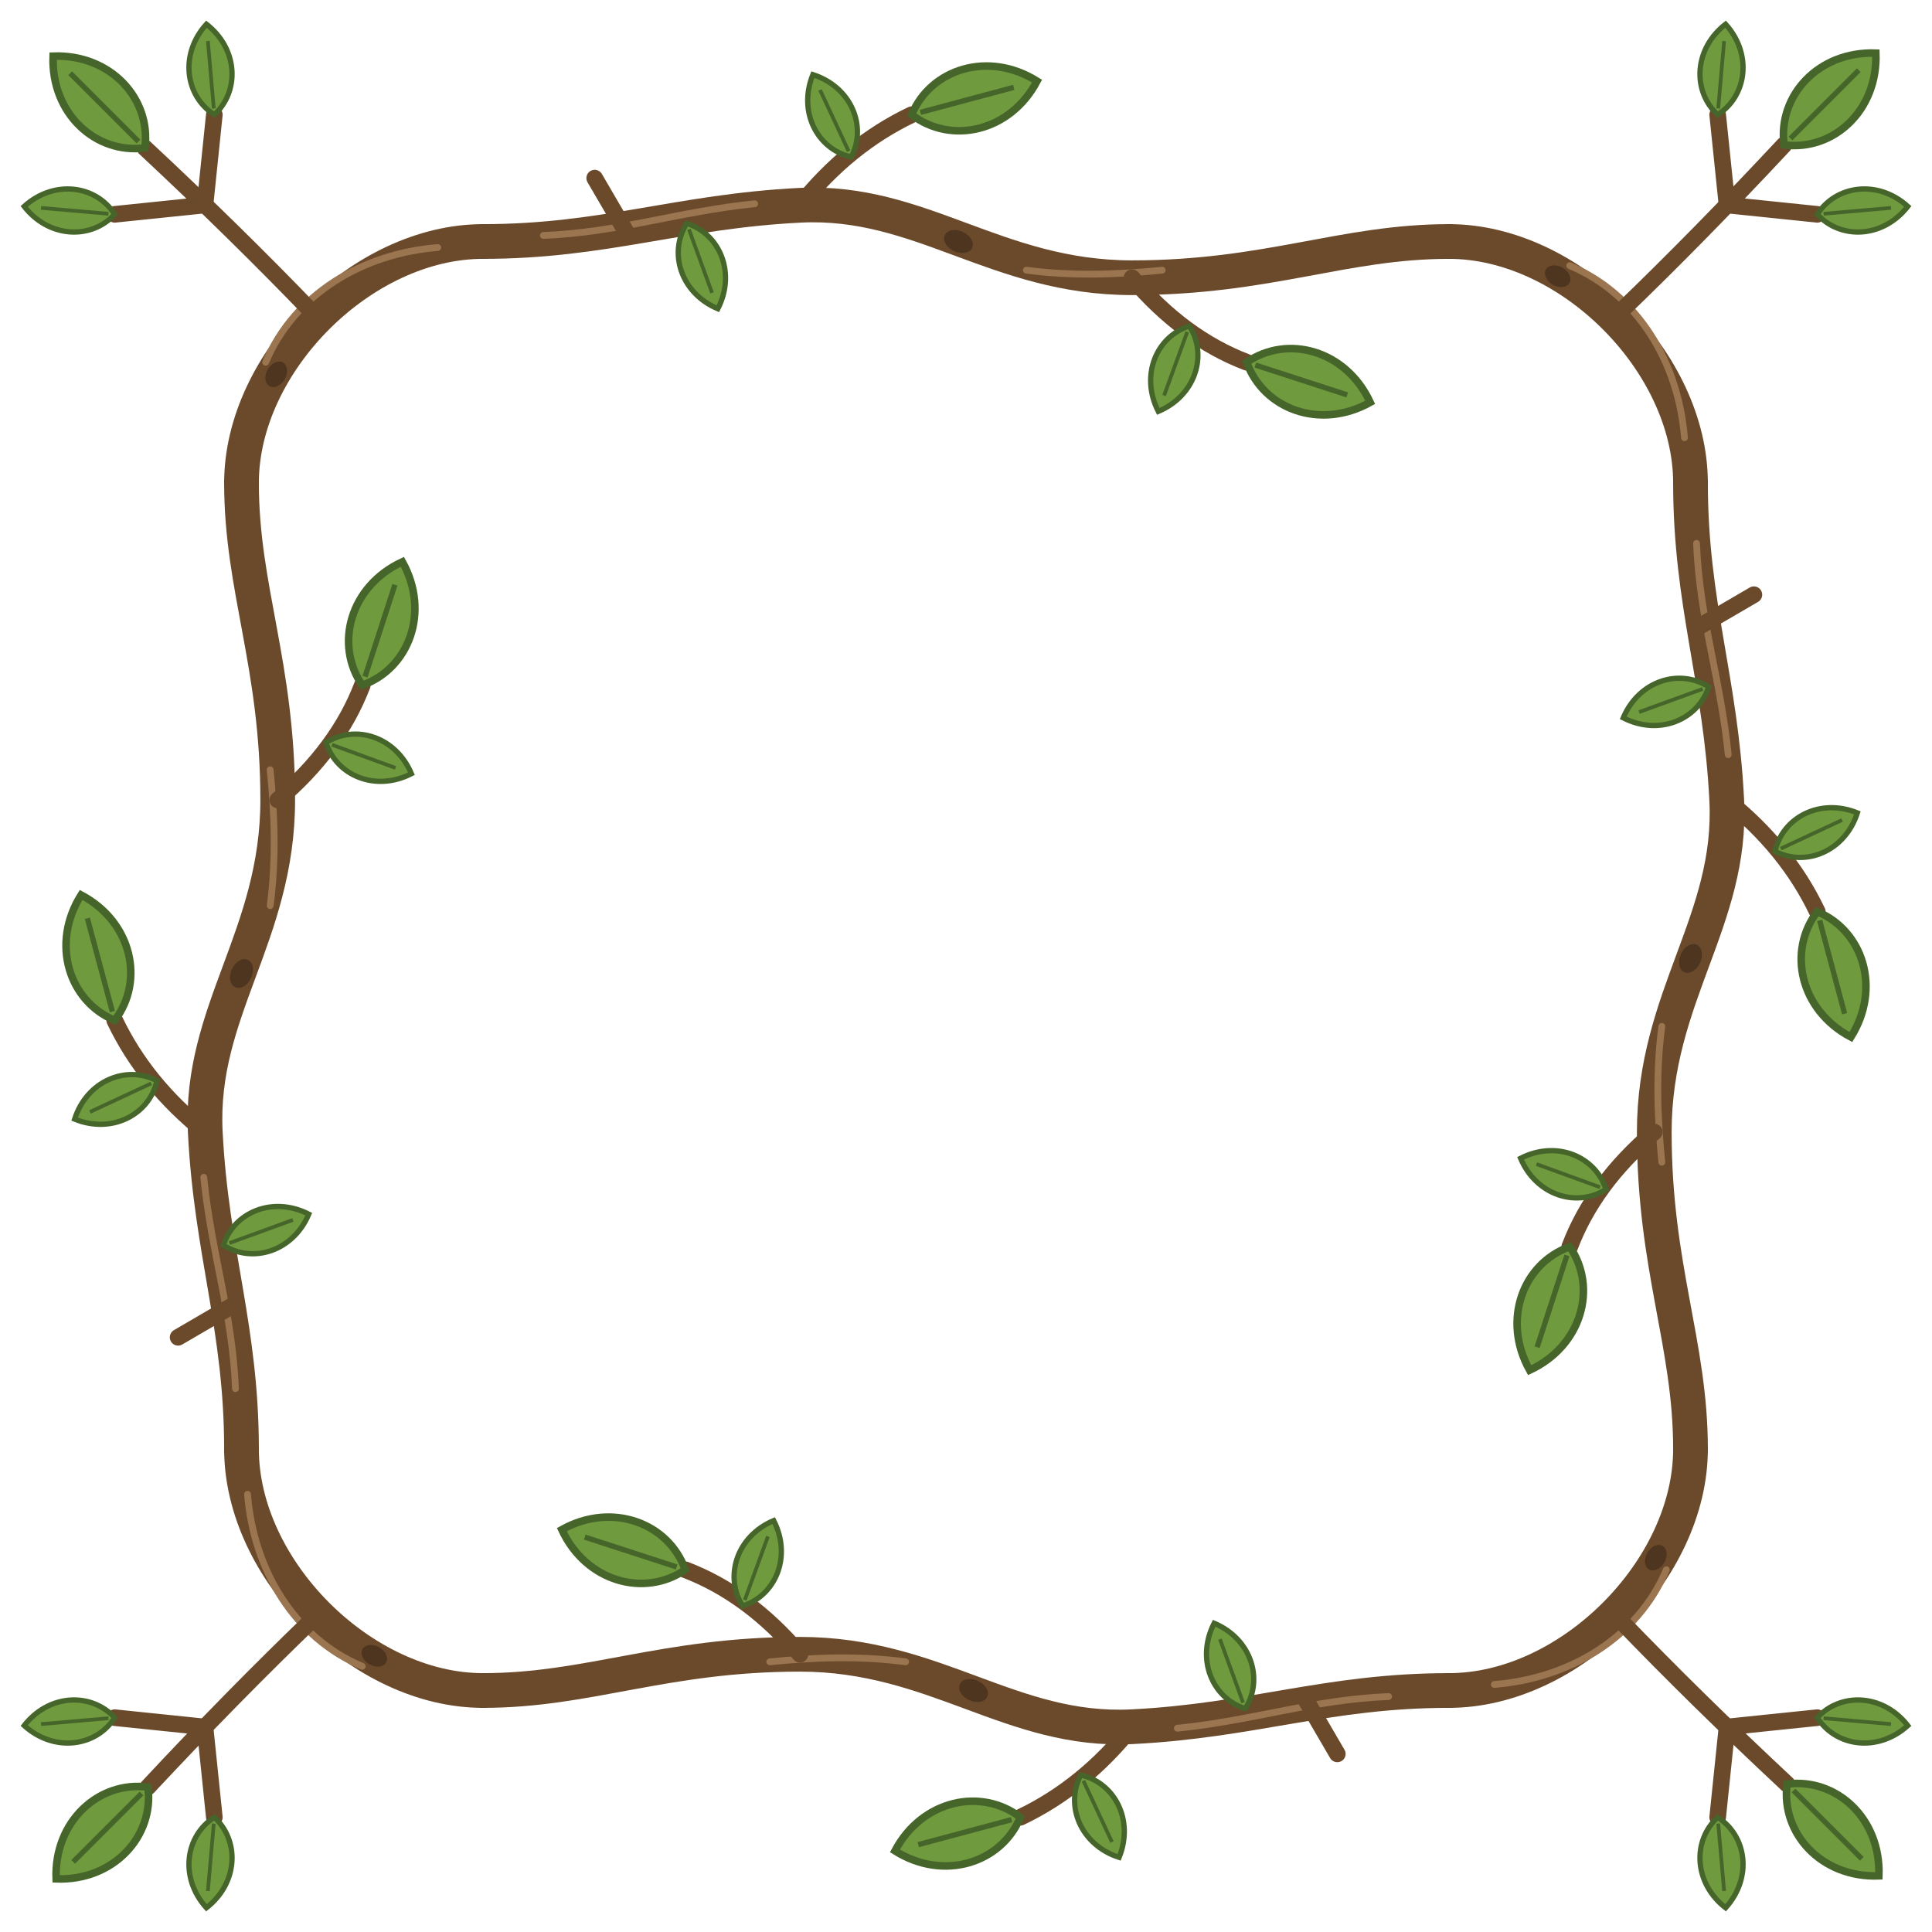
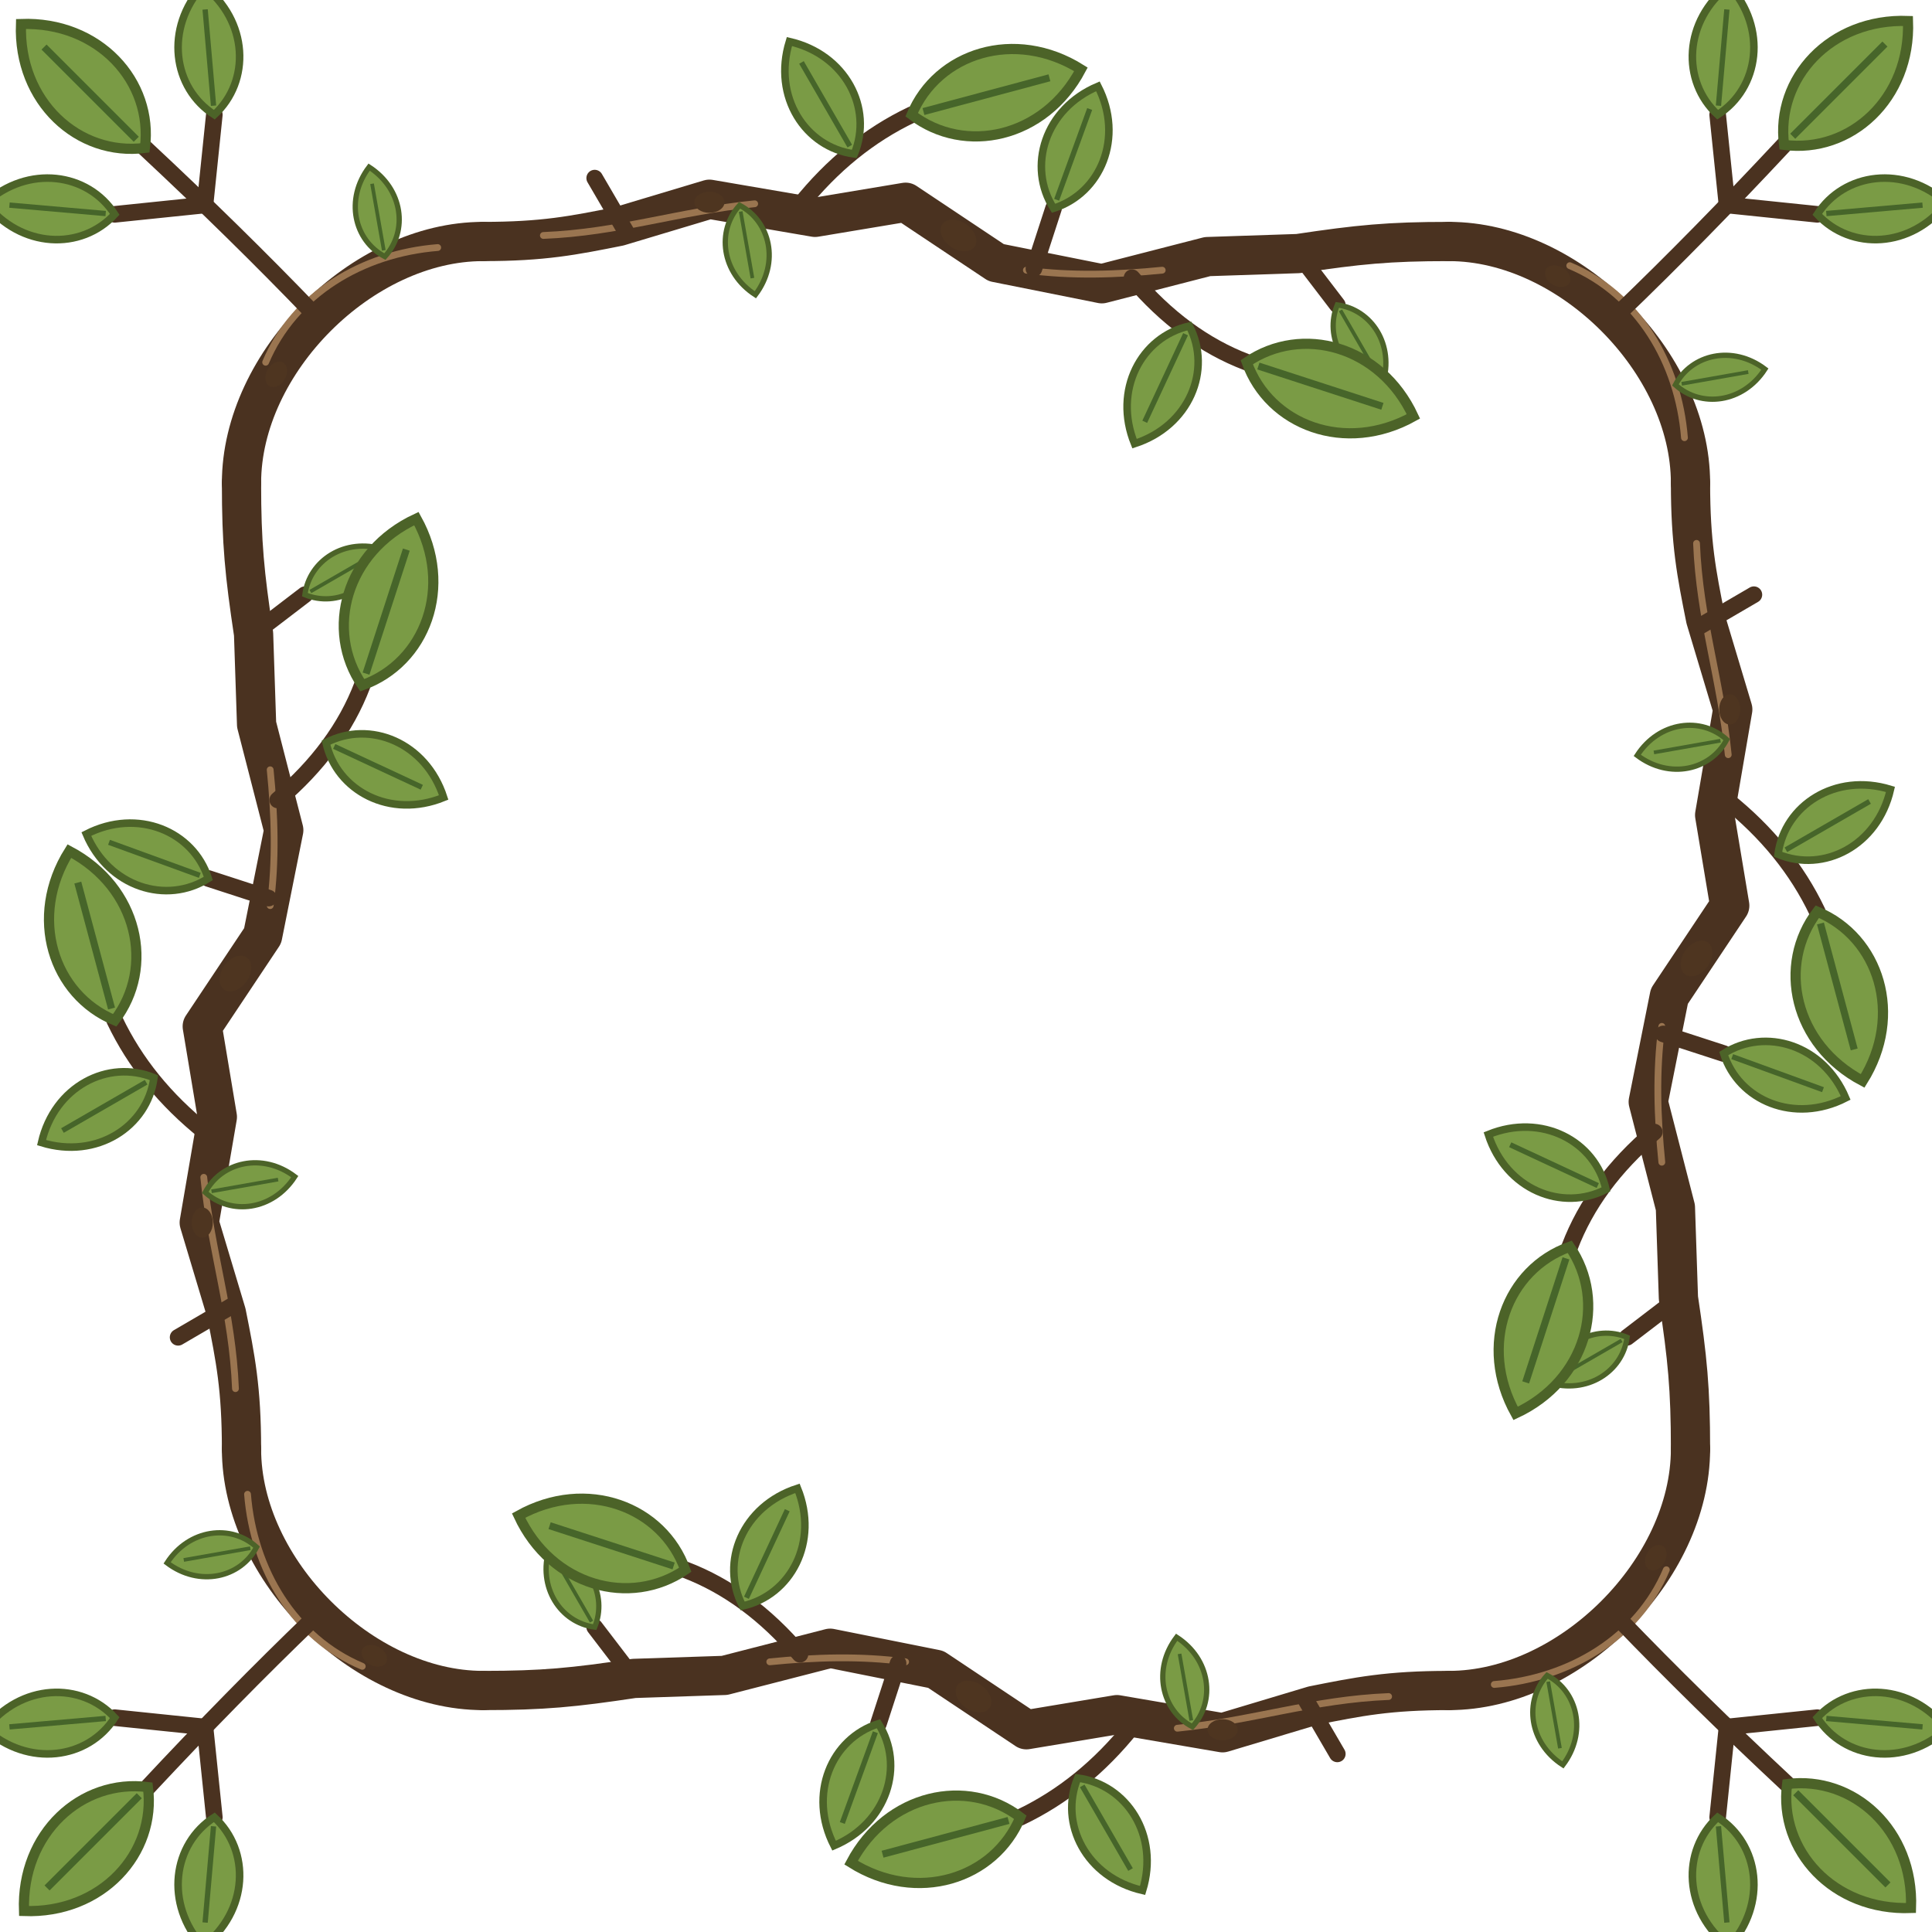
<svg xmlns="http://www.w3.org/2000/svg" xmlns:xlink="http://www.w3.org/1999/xlink" width="128" height="128" viewBox="0 0 128 128">
  <style>
-     .branch { fill: none; stroke: #6b4a2b; stroke-width: 2.3; stroke-linecap: round; }
-     .twig { fill: none; stroke: #6b4a2b; stroke-width: 1.1; stroke-linecap: round; }
+     .branch { fill: none; stroke: #4a3220; stroke-width: 2.6; stroke-linecap: round; stroke-linejoin: round; }
+     .twig { fill: none; stroke: #4a3220; stroke-width: 1.1; stroke-linecap: round; }
    .bark { fill: none; stroke: #9a7550; stroke-width: 0.45; stroke-linecap: round; }
    .knot { fill: #4e3520; }
-     .leaf { fill: #6f9a3e; stroke: #46652a; stroke-width: 0.5; }
+     .leaf { fill: #7a9b45; stroke: #4c6328; stroke-width: 0.5; }
    .vein { fill: none; stroke: #46652a; stroke-width: 0.35; }
    @media (prefers-color-scheme: dark) {
      .branch, .twig { stroke: #9c7651; }
      .bark { stroke: #c49d72; }
      .knot { fill: #6e4f33; }
      .leaf { fill: #4f7a35; stroke: #8fbf6a; }
      .vein { stroke: #8fbf6a; }
    }
  </style>
  <defs>
    <g id="leaf">
      <path class="leaf" d="M0 0 C2 -2.6 6 -2.8 8.6 0 C6 2.8 2 2.6 0 0Z" />
      <path class="vein" d="M0.6 0 L7 0" />
    </g>
    <g id="leaf-small" transform="scale(0.7)">
      <use href="#leaf" xlink:href="#leaf" />
    </g>
+     <g id="leaf-big" transform="scale(1.35)">
+       <use href="#leaf" xlink:href="#leaf" />
+     </g>
    <g id="edge">
-       <path class="branch" d="M0 16 C8 16 13 14 21 13.6 S34 18.4 43 18.4 S57 16 64 16" />
+       <path class="branch" d="M0 16 C4 16 6 15.6 9 15 L15 13.2 L22 14.4 L28 13.4 L34 17.4 L41 18.8 L48 17 L54 16.8 C58 16.2 60 16 64 16" />
      <path class="bark" d="M4 15.6 C9 15.4 13 14 18 13.5 M36 17.9 C39 18.3 42 18.2 45 17.9" />
-       <ellipse class="knot" cx="31.5" cy="16" rx="1" ry="0.7" transform="rotate(25 31.5 16)" />
+       <ellipse class="knot" cx="31.5" cy="15.6" rx="1.3" ry="0.9" transform="rotate(35 31.5 15.6)" />
+       <ellipse class="knot" cx="15" cy="13.4" rx="1" ry="0.7" />
+       <path class="twig" d="M54 16.8 L56.6 20.2" />
+       <use href="#leaf-small" xlink:href="#leaf-small" transform="translate(56.6 20.2) rotate(60)" />
+       <path class="twig" d="M36.5 17.8 L37.8 13.8" />
+       <use href="#leaf" xlink:href="#leaf" transform="translate(37.8 13.8) rotate(-70)" />
+       <use href="#leaf-small" xlink:href="#leaf-small" transform="translate(17 13.6) rotate(80)" />
      <path class="twig" d="M9.5 15.4 L7.4 11.8" />
-       <use href="#leaf-small" xlink:href="#leaf-small" transform="translate(13.5 14.8) rotate(70)" />
      <path class="twig" d="M21 13.6 Q24.2 9.6 28.4 7.6" />
-       <use href="#leaf" xlink:href="#leaf" transform="translate(28.4 7.6) rotate(-15)" />
-       <use href="#leaf-small" xlink:href="#leaf-small" transform="translate(24.4 10.4) rotate(-115)" />
+       <use href="#leaf-big" xlink:href="#leaf-big" transform="translate(28.4 7.6) rotate(-15)" />
+       <use href="#leaf" xlink:href="#leaf" transform="translate(24.6 10.2) rotate(-120)" />
      <path class="twig" d="M43 18.4 Q46.4 22.4 50.6 24" />
-       <use href="#leaf" xlink:href="#leaf" transform="translate(50.6 24) rotate(18)" />
-       <use href="#leaf-small" xlink:href="#leaf-small" transform="translate(46.8 21.6) rotate(110)" />
+       <use href="#leaf-big" xlink:href="#leaf-big" transform="translate(50.6 24) rotate(18)" />
+       <use href="#leaf" xlink:href="#leaf" transform="translate(46.8 21.6) rotate(115)" />
    </g>
    <g id="corner">
      <path class="branch" d="M32 16 C24 16 16 24 16 32" />
      <path class="bark" d="M29 16.4 C24 16.8 19.5 19.5 17.6 24" />
      <path class="twig" d="M20.7 20.7 Q15.6 15.4 9.6 9.8" />
      <path class="twig" d="M13.6 13.4 L14.2 7.6" />
      <path class="twig" d="M13.4 13.6 L7.6 14.2" />
-       <use href="#leaf" xlink:href="#leaf" transform="translate(9.6 9.8) rotate(-135)" />
-       <use href="#leaf-small" xlink:href="#leaf-small" transform="translate(14.2 7.6) rotate(-95)" />
-       <use href="#leaf-small" xlink:href="#leaf-small" transform="translate(7.6 14.2) rotate(-175)" />
+       <use href="#leaf-big" xlink:href="#leaf-big" transform="translate(9.6 9.8) rotate(-135)" />
+       <use href="#leaf" xlink:href="#leaf" transform="translate(14.2 7.6) rotate(-95)" />
+       <use href="#leaf" xlink:href="#leaf" transform="translate(7.6 14.2) rotate(-175)" />
+       <use href="#leaf-small" xlink:href="#leaf-small" transform="translate(25.5 17) rotate(-100)" />
      <ellipse class="knot" cx="18.3" cy="24.8" rx="0.9" ry="0.65" transform="rotate(-60 18.3 24.8)" />
    </g>
  </defs>
  <use href="#corner" xlink:href="#corner" />
  <use href="#corner" xlink:href="#corner" transform="rotate(90 64 64)" />
  <use href="#corner" xlink:href="#corner" transform="rotate(180 64 64)" />
  <use href="#corner" xlink:href="#corner" transform="rotate(270 64 64)" />
  <use href="#edge" xlink:href="#edge" transform="translate(32 0)" />
  <use href="#edge" xlink:href="#edge" transform="rotate(90 64 64) translate(32 0)" />
  <use href="#edge" xlink:href="#edge" transform="rotate(180 64 64) translate(32 0)" />
  <use href="#edge" xlink:href="#edge" transform="rotate(270 64 64) translate(32 0)" />
</svg>
